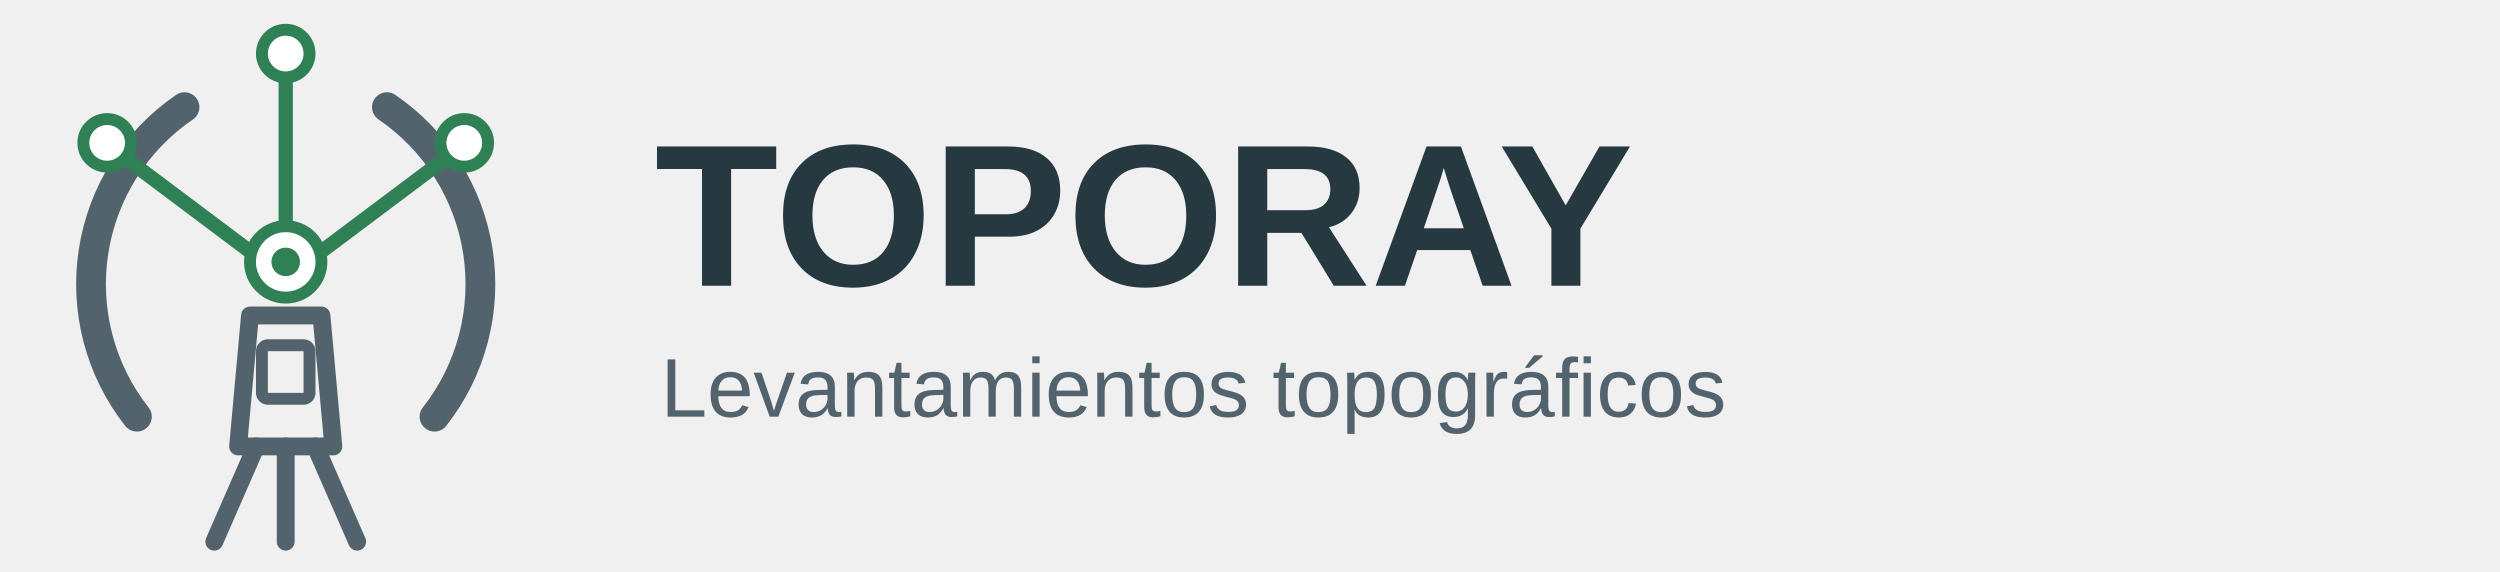
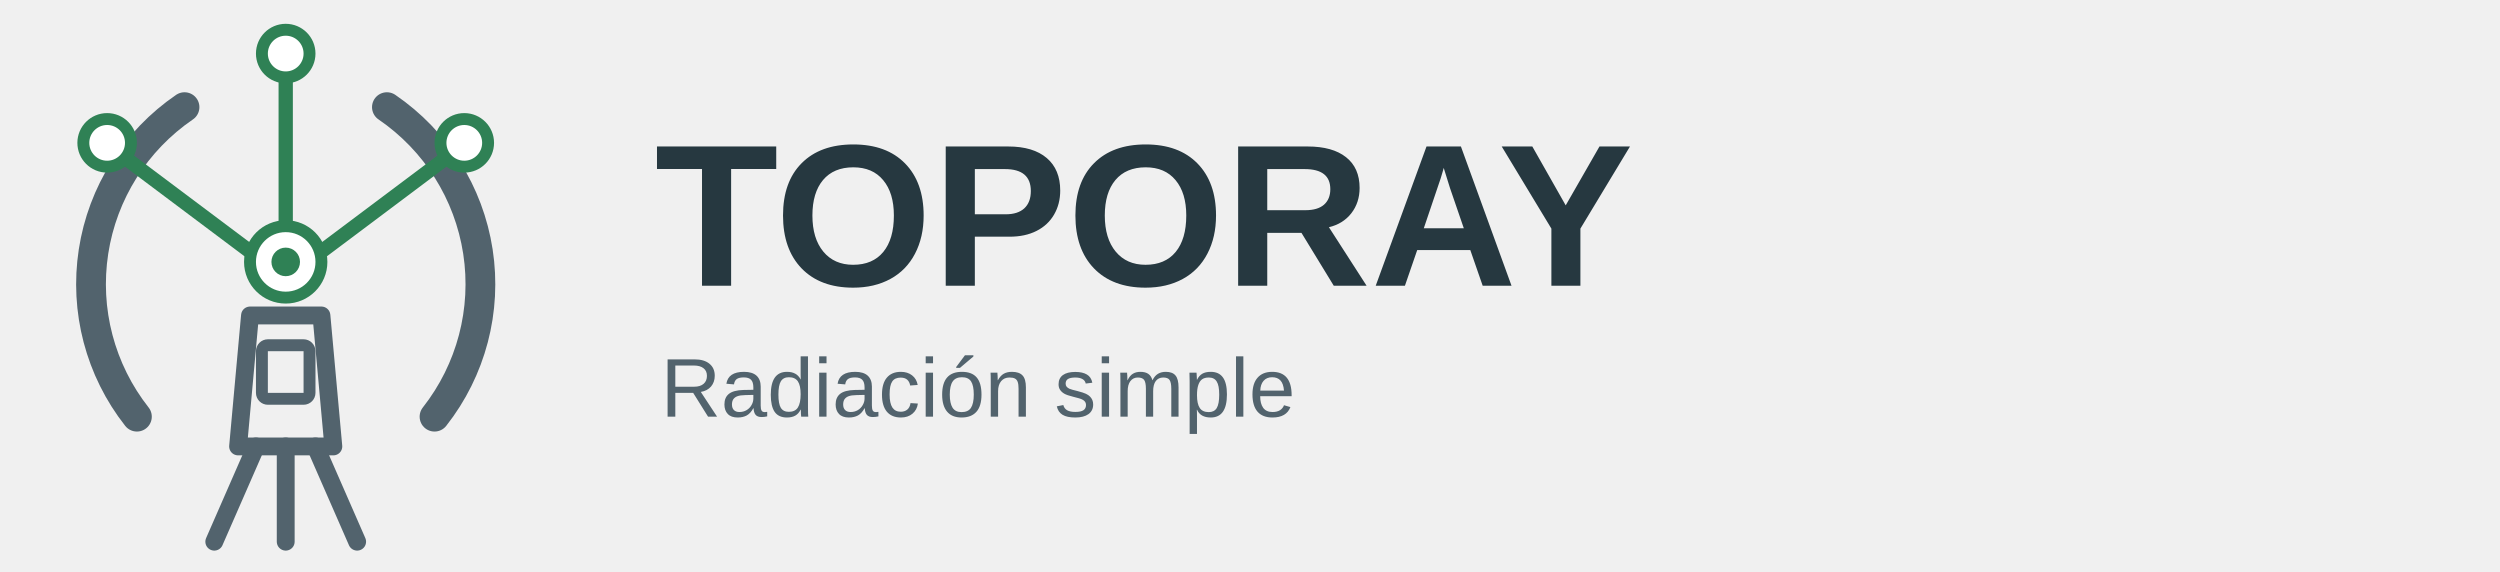
<svg xmlns="http://www.w3.org/2000/svg" viewBox="0 0 420 96" role="img" aria-labelledby="title description">
  <g fill="none" stroke-linecap="round" stroke-linejoin="round">
    <path d="M31 18A36 36 0 0 0 23 70M65 18a36 36 0 0 1 8 52" stroke="#52636d" stroke-width="5" />
    <path d="M48 10v31M19 25l24 18M77 25 53 43" stroke="#2f8155" stroke-width="2.4" />
    <circle cx="48" cy="9" r="4" fill="#fff" stroke="#2f8155" stroke-width="2" />
    <circle cx="18" cy="24" r="4" fill="#fff" stroke="#2f8155" stroke-width="2" />
    <circle cx="78" cy="24" r="4" fill="#fff" stroke="#2f8155" stroke-width="2" />
    <circle cx="48" cy="44" r="6" fill="#fff" stroke="#2f8155" stroke-width="2" />
    <circle cx="48" cy="44" r="2.4" fill="#2f8155" stroke="none" />
    <path d="M42 53h12l2 22H40l2-22Z" stroke="#52636d" stroke-width="3" />
    <rect x="44" y="58" width="8" height="9" rx="1" stroke="#52636d" stroke-width="2" />
    <path d="M43 75 36 91M48 75v16M53 75l7 16" stroke="#52636d" stroke-width="3" />
  </g>
  <text x="110" y="48" fill="#263840" font-family="Segoe UI, Arial, sans-serif" font-size="34" font-weight="800">TOPORAY</text>
-   <text x="111" y="70" fill="#52636d" font-family="Segoe UI, Arial, sans-serif" font-size="14">Levantamientos topográficos</text>
+   <text x="111" y="70" fill="#52636d" font-family="Segoe UI, Arial, sans-serif" font-size="14">Radiación simple</text>
</svg>
